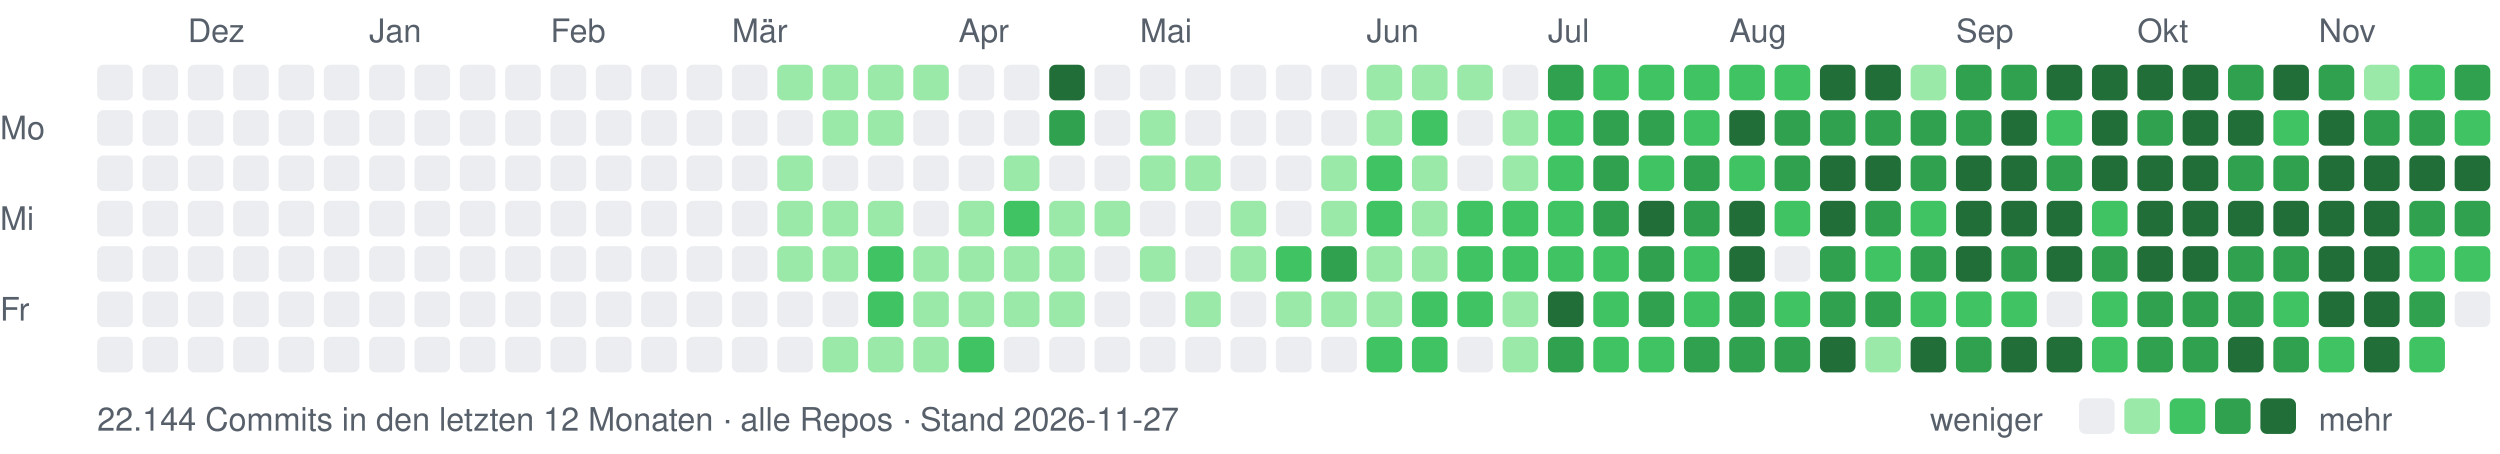
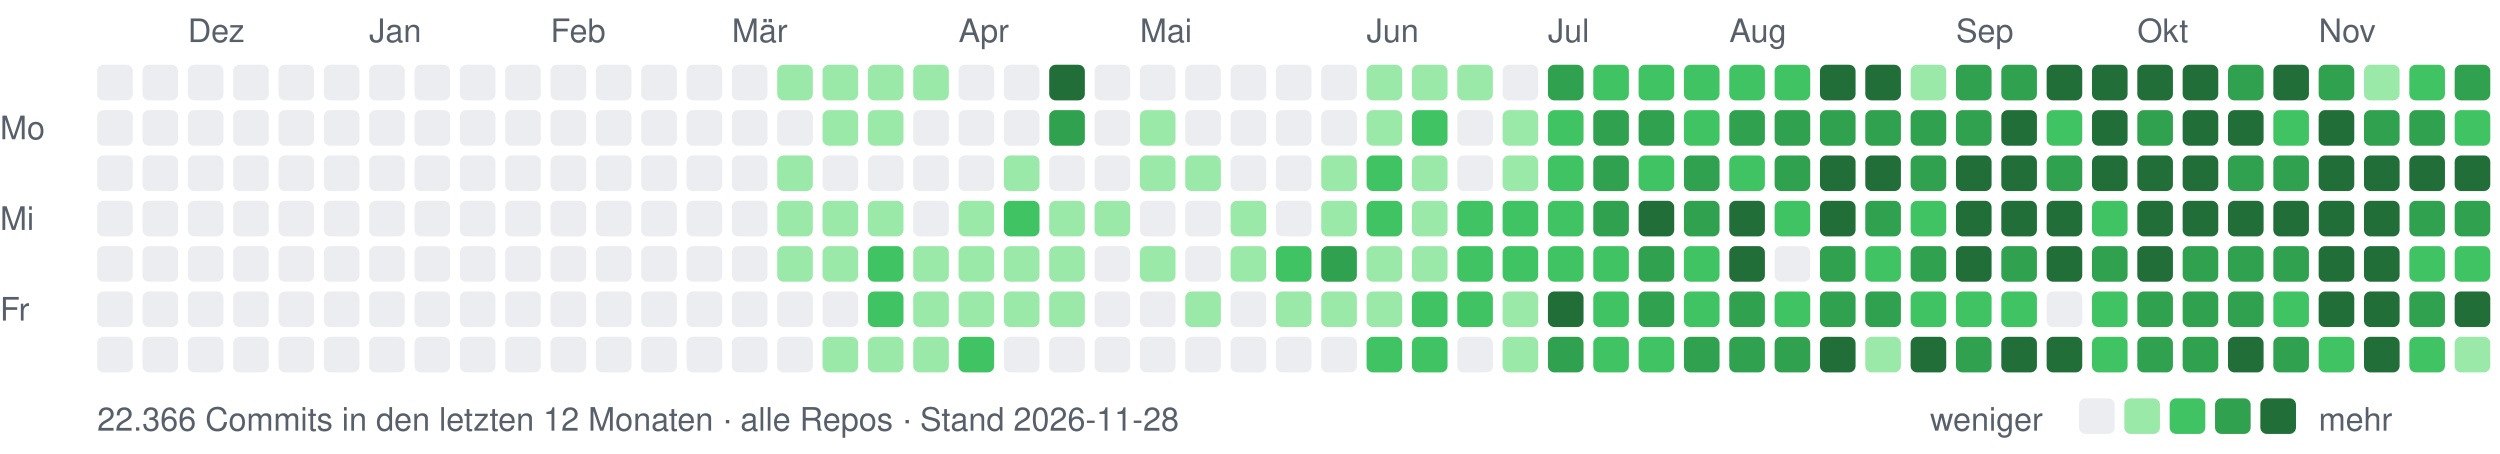
<svg xmlns="http://www.w3.org/2000/svg" viewBox="0 0 772 140" width="772" height="140">
  <g font-family="-apple-system,BlinkMacSystemFont,Segoe UI,Helvetica,Arial,sans-serif" font-size="10" fill="#57606a">
    <text x="58" y="13">Dez</text>
    <text x="114" y="13">Jan</text>
    <text x="170" y="13">Feb</text>
    <text x="226" y="13">Mär</text>
    <text x="296" y="13">Apr</text>
    <text x="352" y="13">Mai</text>
    <text x="422" y="13">Jun</text>
    <text x="478" y="13">Jul</text>
    <text x="534" y="13">Aug</text>
    <text x="604" y="13">Sep</text>
    <text x="660" y="13">Okt</text>
    <text x="716" y="13">Nov</text>
    <text x="0" y="43">Mo</text>
    <text x="0" y="71">Mi</text>
    <text x="0" y="99">Fr</text>
    <rect x="30" y="20" width="11" height="11" rx="2" fill="#ebedf0" />
    <rect x="30" y="34" width="11" height="11" rx="2" fill="#ebedf0" />
    <rect x="30" y="48" width="11" height="11" rx="2" fill="#ebedf0" />
    <rect x="30" y="62" width="11" height="11" rx="2" fill="#ebedf0" />
    <rect x="30" y="76" width="11" height="11" rx="2" fill="#ebedf0" />
    <rect x="30" y="90" width="11" height="11" rx="2" fill="#ebedf0" />
    <rect x="30" y="104" width="11" height="11" rx="2" fill="#ebedf0" />
    <rect x="44" y="20" width="11" height="11" rx="2" fill="#ebedf0" />
    <rect x="44" y="34" width="11" height="11" rx="2" fill="#ebedf0" />
    <rect x="44" y="48" width="11" height="11" rx="2" fill="#ebedf0" />
    <rect x="44" y="62" width="11" height="11" rx="2" fill="#ebedf0" />
    <rect x="44" y="76" width="11" height="11" rx="2" fill="#ebedf0" />
    <rect x="44" y="90" width="11" height="11" rx="2" fill="#ebedf0" />
    <rect x="44" y="104" width="11" height="11" rx="2" fill="#ebedf0" />
    <rect x="58" y="20" width="11" height="11" rx="2" fill="#ebedf0" />
    <rect x="58" y="34" width="11" height="11" rx="2" fill="#ebedf0" />
    <rect x="58" y="48" width="11" height="11" rx="2" fill="#ebedf0" />
    <rect x="58" y="62" width="11" height="11" rx="2" fill="#ebedf0" />
    <rect x="58" y="76" width="11" height="11" rx="2" fill="#ebedf0" />
    <rect x="58" y="90" width="11" height="11" rx="2" fill="#ebedf0" />
    <rect x="58" y="104" width="11" height="11" rx="2" fill="#ebedf0" />
    <rect x="72" y="20" width="11" height="11" rx="2" fill="#ebedf0" />
    <rect x="72" y="34" width="11" height="11" rx="2" fill="#ebedf0" />
    <rect x="72" y="48" width="11" height="11" rx="2" fill="#ebedf0" />
    <rect x="72" y="62" width="11" height="11" rx="2" fill="#ebedf0" />
    <rect x="72" y="76" width="11" height="11" rx="2" fill="#ebedf0" />
    <rect x="72" y="90" width="11" height="11" rx="2" fill="#ebedf0" />
    <rect x="72" y="104" width="11" height="11" rx="2" fill="#ebedf0" />
    <rect x="86" y="20" width="11" height="11" rx="2" fill="#ebedf0" />
    <rect x="86" y="34" width="11" height="11" rx="2" fill="#ebedf0" />
    <rect x="86" y="48" width="11" height="11" rx="2" fill="#ebedf0" />
    <rect x="86" y="62" width="11" height="11" rx="2" fill="#ebedf0" />
    <rect x="86" y="76" width="11" height="11" rx="2" fill="#ebedf0" />
    <rect x="86" y="90" width="11" height="11" rx="2" fill="#ebedf0" />
    <rect x="86" y="104" width="11" height="11" rx="2" fill="#ebedf0" />
    <rect x="100" y="20" width="11" height="11" rx="2" fill="#ebedf0" />
    <rect x="100" y="34" width="11" height="11" rx="2" fill="#ebedf0" />
    <rect x="100" y="48" width="11" height="11" rx="2" fill="#ebedf0" />
    <rect x="100" y="62" width="11" height="11" rx="2" fill="#ebedf0" />
    <rect x="100" y="76" width="11" height="11" rx="2" fill="#ebedf0" />
    <rect x="100" y="90" width="11" height="11" rx="2" fill="#ebedf0" />
    <rect x="100" y="104" width="11" height="11" rx="2" fill="#ebedf0" />
    <rect x="114" y="20" width="11" height="11" rx="2" fill="#ebedf0" />
    <rect x="114" y="34" width="11" height="11" rx="2" fill="#ebedf0" />
    <rect x="114" y="48" width="11" height="11" rx="2" fill="#ebedf0" />
    <rect x="114" y="62" width="11" height="11" rx="2" fill="#ebedf0" />
    <rect x="114" y="76" width="11" height="11" rx="2" fill="#ebedf0" />
    <rect x="114" y="90" width="11" height="11" rx="2" fill="#ebedf0" />
    <rect x="114" y="104" width="11" height="11" rx="2" fill="#ebedf0" />
    <rect x="128" y="20" width="11" height="11" rx="2" fill="#ebedf0" />
    <rect x="128" y="34" width="11" height="11" rx="2" fill="#ebedf0" />
    <rect x="128" y="48" width="11" height="11" rx="2" fill="#ebedf0" />
    <rect x="128" y="62" width="11" height="11" rx="2" fill="#ebedf0" />
    <rect x="128" y="76" width="11" height="11" rx="2" fill="#ebedf0" />
    <rect x="128" y="90" width="11" height="11" rx="2" fill="#ebedf0" />
    <rect x="128" y="104" width="11" height="11" rx="2" fill="#ebedf0" />
    <rect x="142" y="20" width="11" height="11" rx="2" fill="#ebedf0" />
    <rect x="142" y="34" width="11" height="11" rx="2" fill="#ebedf0" />
    <rect x="142" y="48" width="11" height="11" rx="2" fill="#ebedf0" />
    <rect x="142" y="62" width="11" height="11" rx="2" fill="#ebedf0" />
    <rect x="142" y="76" width="11" height="11" rx="2" fill="#ebedf0" />
    <rect x="142" y="90" width="11" height="11" rx="2" fill="#ebedf0" />
    <rect x="142" y="104" width="11" height="11" rx="2" fill="#ebedf0" />
    <rect x="156" y="20" width="11" height="11" rx="2" fill="#ebedf0" />
    <rect x="156" y="34" width="11" height="11" rx="2" fill="#ebedf0" />
    <rect x="156" y="48" width="11" height="11" rx="2" fill="#ebedf0" />
    <rect x="156" y="62" width="11" height="11" rx="2" fill="#ebedf0" />
    <rect x="156" y="76" width="11" height="11" rx="2" fill="#ebedf0" />
    <rect x="156" y="90" width="11" height="11" rx="2" fill="#ebedf0" />
    <rect x="156" y="104" width="11" height="11" rx="2" fill="#ebedf0" />
    <rect x="170" y="20" width="11" height="11" rx="2" fill="#ebedf0" />
    <rect x="170" y="34" width="11" height="11" rx="2" fill="#ebedf0" />
    <rect x="170" y="48" width="11" height="11" rx="2" fill="#ebedf0" />
    <rect x="170" y="62" width="11" height="11" rx="2" fill="#ebedf0" />
    <rect x="170" y="76" width="11" height="11" rx="2" fill="#ebedf0" />
    <rect x="170" y="90" width="11" height="11" rx="2" fill="#ebedf0" />
    <rect x="170" y="104" width="11" height="11" rx="2" fill="#ebedf0" />
    <rect x="184" y="20" width="11" height="11" rx="2" fill="#ebedf0" />
    <rect x="184" y="34" width="11" height="11" rx="2" fill="#ebedf0" />
    <rect x="184" y="48" width="11" height="11" rx="2" fill="#ebedf0" />
    <rect x="184" y="62" width="11" height="11" rx="2" fill="#ebedf0" />
    <rect x="184" y="76" width="11" height="11" rx="2" fill="#ebedf0" />
    <rect x="184" y="90" width="11" height="11" rx="2" fill="#ebedf0" />
    <rect x="184" y="104" width="11" height="11" rx="2" fill="#ebedf0" />
    <rect x="198" y="20" width="11" height="11" rx="2" fill="#ebedf0" />
    <rect x="198" y="34" width="11" height="11" rx="2" fill="#ebedf0" />
    <rect x="198" y="48" width="11" height="11" rx="2" fill="#ebedf0" />
    <rect x="198" y="62" width="11" height="11" rx="2" fill="#ebedf0" />
    <rect x="198" y="76" width="11" height="11" rx="2" fill="#ebedf0" />
    <rect x="198" y="90" width="11" height="11" rx="2" fill="#ebedf0" />
    <rect x="198" y="104" width="11" height="11" rx="2" fill="#ebedf0" />
    <rect x="212" y="20" width="11" height="11" rx="2" fill="#ebedf0" />
    <rect x="212" y="34" width="11" height="11" rx="2" fill="#ebedf0" />
    <rect x="212" y="48" width="11" height="11" rx="2" fill="#ebedf0" />
    <rect x="212" y="62" width="11" height="11" rx="2" fill="#ebedf0" />
    <rect x="212" y="76" width="11" height="11" rx="2" fill="#ebedf0" />
    <rect x="212" y="90" width="11" height="11" rx="2" fill="#ebedf0" />
    <rect x="212" y="104" width="11" height="11" rx="2" fill="#ebedf0" />
    <rect x="226" y="20" width="11" height="11" rx="2" fill="#ebedf0" />
    <rect x="226" y="34" width="11" height="11" rx="2" fill="#ebedf0" />
    <rect x="226" y="48" width="11" height="11" rx="2" fill="#ebedf0" />
    <rect x="226" y="62" width="11" height="11" rx="2" fill="#ebedf0" />
    <rect x="226" y="76" width="11" height="11" rx="2" fill="#ebedf0" />
    <rect x="226" y="90" width="11" height="11" rx="2" fill="#ebedf0" />
    <rect x="226" y="104" width="11" height="11" rx="2" fill="#ebedf0" />
    <rect x="240" y="20" width="11" height="11" rx="2" fill="#9be9a8" />
    <rect x="240" y="34" width="11" height="11" rx="2" fill="#ebedf0" />
    <rect x="240" y="48" width="11" height="11" rx="2" fill="#9be9a8" />
    <rect x="240" y="62" width="11" height="11" rx="2" fill="#9be9a8" />
    <rect x="240" y="76" width="11" height="11" rx="2" fill="#9be9a8" />
    <rect x="240" y="90" width="11" height="11" rx="2" fill="#ebedf0" />
    <rect x="240" y="104" width="11" height="11" rx="2" fill="#ebedf0" />
    <rect x="254" y="20" width="11" height="11" rx="2" fill="#9be9a8" />
    <rect x="254" y="34" width="11" height="11" rx="2" fill="#9be9a8" />
    <rect x="254" y="48" width="11" height="11" rx="2" fill="#ebedf0" />
    <rect x="254" y="62" width="11" height="11" rx="2" fill="#9be9a8" />
    <rect x="254" y="76" width="11" height="11" rx="2" fill="#9be9a8" />
    <rect x="254" y="90" width="11" height="11" rx="2" fill="#ebedf0" />
    <rect x="254" y="104" width="11" height="11" rx="2" fill="#9be9a8" />
    <rect x="268" y="20" width="11" height="11" rx="2" fill="#9be9a8" />
    <rect x="268" y="34" width="11" height="11" rx="2" fill="#9be9a8" />
    <rect x="268" y="48" width="11" height="11" rx="2" fill="#ebedf0" />
    <rect x="268" y="62" width="11" height="11" rx="2" fill="#9be9a8" />
    <rect x="268" y="76" width="11" height="11" rx="2" fill="#40c463" />
    <rect x="268" y="90" width="11" height="11" rx="2" fill="#40c463" />
    <rect x="268" y="104" width="11" height="11" rx="2" fill="#9be9a8" />
    <rect x="282" y="20" width="11" height="11" rx="2" fill="#9be9a8" />
    <rect x="282" y="34" width="11" height="11" rx="2" fill="#ebedf0" />
    <rect x="282" y="48" width="11" height="11" rx="2" fill="#ebedf0" />
    <rect x="282" y="62" width="11" height="11" rx="2" fill="#ebedf0" />
    <rect x="282" y="76" width="11" height="11" rx="2" fill="#9be9a8" />
    <rect x="282" y="90" width="11" height="11" rx="2" fill="#9be9a8" />
    <rect x="282" y="104" width="11" height="11" rx="2" fill="#9be9a8" />
    <rect x="296" y="20" width="11" height="11" rx="2" fill="#ebedf0" />
    <rect x="296" y="34" width="11" height="11" rx="2" fill="#ebedf0" />
    <rect x="296" y="48" width="11" height="11" rx="2" fill="#ebedf0" />
    <rect x="296" y="62" width="11" height="11" rx="2" fill="#9be9a8" />
    <rect x="296" y="76" width="11" height="11" rx="2" fill="#9be9a8" />
    <rect x="296" y="90" width="11" height="11" rx="2" fill="#9be9a8" />
    <rect x="296" y="104" width="11" height="11" rx="2" fill="#40c463" />
    <rect x="310" y="20" width="11" height="11" rx="2" fill="#ebedf0" />
    <rect x="310" y="34" width="11" height="11" rx="2" fill="#ebedf0" />
    <rect x="310" y="48" width="11" height="11" rx="2" fill="#9be9a8" />
    <rect x="310" y="62" width="11" height="11" rx="2" fill="#40c463" />
    <rect x="310" y="76" width="11" height="11" rx="2" fill="#9be9a8" />
    <rect x="310" y="90" width="11" height="11" rx="2" fill="#9be9a8" />
    <rect x="310" y="104" width="11" height="11" rx="2" fill="#ebedf0" />
    <rect x="324" y="20" width="11" height="11" rx="2" fill="#216e39" />
    <rect x="324" y="34" width="11" height="11" rx="2" fill="#30a14e" />
    <rect x="324" y="48" width="11" height="11" rx="2" fill="#ebedf0" />
    <rect x="324" y="62" width="11" height="11" rx="2" fill="#9be9a8" />
    <rect x="324" y="76" width="11" height="11" rx="2" fill="#9be9a8" />
    <rect x="324" y="90" width="11" height="11" rx="2" fill="#9be9a8" />
    <rect x="324" y="104" width="11" height="11" rx="2" fill="#ebedf0" />
    <rect x="338" y="20" width="11" height="11" rx="2" fill="#ebedf0" />
    <rect x="338" y="34" width="11" height="11" rx="2" fill="#ebedf0" />
    <rect x="338" y="48" width="11" height="11" rx="2" fill="#ebedf0" />
    <rect x="338" y="62" width="11" height="11" rx="2" fill="#9be9a8" />
    <rect x="338" y="76" width="11" height="11" rx="2" fill="#ebedf0" />
    <rect x="338" y="90" width="11" height="11" rx="2" fill="#ebedf0" />
    <rect x="338" y="104" width="11" height="11" rx="2" fill="#ebedf0" />
    <rect x="352" y="20" width="11" height="11" rx="2" fill="#ebedf0" />
    <rect x="352" y="34" width="11" height="11" rx="2" fill="#9be9a8" />
    <rect x="352" y="48" width="11" height="11" rx="2" fill="#9be9a8" />
    <rect x="352" y="62" width="11" height="11" rx="2" fill="#ebedf0" />
    <rect x="352" y="76" width="11" height="11" rx="2" fill="#9be9a8" />
    <rect x="352" y="90" width="11" height="11" rx="2" fill="#ebedf0" />
    <rect x="352" y="104" width="11" height="11" rx="2" fill="#ebedf0" />
    <rect x="366" y="20" width="11" height="11" rx="2" fill="#ebedf0" />
    <rect x="366" y="34" width="11" height="11" rx="2" fill="#ebedf0" />
    <rect x="366" y="48" width="11" height="11" rx="2" fill="#9be9a8" />
    <rect x="366" y="62" width="11" height="11" rx="2" fill="#ebedf0" />
    <rect x="366" y="76" width="11" height="11" rx="2" fill="#ebedf0" />
    <rect x="366" y="90" width="11" height="11" rx="2" fill="#9be9a8" />
    <rect x="366" y="104" width="11" height="11" rx="2" fill="#ebedf0" />
    <rect x="380" y="20" width="11" height="11" rx="2" fill="#ebedf0" />
    <rect x="380" y="34" width="11" height="11" rx="2" fill="#ebedf0" />
    <rect x="380" y="48" width="11" height="11" rx="2" fill="#ebedf0" />
    <rect x="380" y="62" width="11" height="11" rx="2" fill="#9be9a8" />
    <rect x="380" y="76" width="11" height="11" rx="2" fill="#9be9a8" />
    <rect x="380" y="90" width="11" height="11" rx="2" fill="#ebedf0" />
    <rect x="380" y="104" width="11" height="11" rx="2" fill="#ebedf0" />
    <rect x="394" y="20" width="11" height="11" rx="2" fill="#ebedf0" />
    <rect x="394" y="34" width="11" height="11" rx="2" fill="#ebedf0" />
    <rect x="394" y="48" width="11" height="11" rx="2" fill="#ebedf0" />
    <rect x="394" y="62" width="11" height="11" rx="2" fill="#ebedf0" />
    <rect x="394" y="76" width="11" height="11" rx="2" fill="#40c463" />
    <rect x="394" y="90" width="11" height="11" rx="2" fill="#9be9a8" />
    <rect x="394" y="104" width="11" height="11" rx="2" fill="#ebedf0" />
    <rect x="408" y="20" width="11" height="11" rx="2" fill="#ebedf0" />
    <rect x="408" y="34" width="11" height="11" rx="2" fill="#ebedf0" />
    <rect x="408" y="48" width="11" height="11" rx="2" fill="#9be9a8" />
    <rect x="408" y="62" width="11" height="11" rx="2" fill="#9be9a8" />
    <rect x="408" y="76" width="11" height="11" rx="2" fill="#30a14e" />
    <rect x="408" y="90" width="11" height="11" rx="2" fill="#9be9a8" />
    <rect x="408" y="104" width="11" height="11" rx="2" fill="#ebedf0" />
    <rect x="422" y="20" width="11" height="11" rx="2" fill="#9be9a8" />
    <rect x="422" y="34" width="11" height="11" rx="2" fill="#9be9a8" />
    <rect x="422" y="48" width="11" height="11" rx="2" fill="#40c463" />
    <rect x="422" y="62" width="11" height="11" rx="2" fill="#40c463" />
    <rect x="422" y="76" width="11" height="11" rx="2" fill="#9be9a8" />
    <rect x="422" y="90" width="11" height="11" rx="2" fill="#9be9a8" />
    <rect x="422" y="104" width="11" height="11" rx="2" fill="#40c463" />
    <rect x="436" y="20" width="11" height="11" rx="2" fill="#9be9a8" />
    <rect x="436" y="34" width="11" height="11" rx="2" fill="#40c463" />
    <rect x="436" y="48" width="11" height="11" rx="2" fill="#9be9a8" />
    <rect x="436" y="62" width="11" height="11" rx="2" fill="#9be9a8" />
    <rect x="436" y="76" width="11" height="11" rx="2" fill="#9be9a8" />
    <rect x="436" y="90" width="11" height="11" rx="2" fill="#40c463" />
    <rect x="436" y="104" width="11" height="11" rx="2" fill="#40c463" />
    <rect x="450" y="20" width="11" height="11" rx="2" fill="#9be9a8" />
    <rect x="450" y="34" width="11" height="11" rx="2" fill="#ebedf0" />
    <rect x="450" y="48" width="11" height="11" rx="2" fill="#ebedf0" />
    <rect x="450" y="62" width="11" height="11" rx="2" fill="#40c463" />
    <rect x="450" y="76" width="11" height="11" rx="2" fill="#40c463" />
    <rect x="450" y="90" width="11" height="11" rx="2" fill="#40c463" />
    <rect x="450" y="104" width="11" height="11" rx="2" fill="#ebedf0" />
    <rect x="464" y="20" width="11" height="11" rx="2" fill="#ebedf0" />
    <rect x="464" y="34" width="11" height="11" rx="2" fill="#9be9a8" />
    <rect x="464" y="48" width="11" height="11" rx="2" fill="#9be9a8" />
    <rect x="464" y="62" width="11" height="11" rx="2" fill="#40c463" />
    <rect x="464" y="76" width="11" height="11" rx="2" fill="#40c463" />
    <rect x="464" y="90" width="11" height="11" rx="2" fill="#9be9a8" />
    <rect x="464" y="104" width="11" height="11" rx="2" fill="#9be9a8" />
    <rect x="478" y="20" width="11" height="11" rx="2" fill="#30a14e" />
    <rect x="478" y="34" width="11" height="11" rx="2" fill="#40c463" />
    <rect x="478" y="48" width="11" height="11" rx="2" fill="#40c463" />
    <rect x="478" y="62" width="11" height="11" rx="2" fill="#40c463" />
    <rect x="478" y="76" width="11" height="11" rx="2" fill="#40c463" />
    <rect x="478" y="90" width="11" height="11" rx="2" fill="#216e39" />
    <rect x="478" y="104" width="11" height="11" rx="2" fill="#30a14e" />
    <rect x="492" y="20" width="11" height="11" rx="2" fill="#40c463" />
    <rect x="492" y="34" width="11" height="11" rx="2" fill="#30a14e" />
    <rect x="492" y="48" width="11" height="11" rx="2" fill="#30a14e" />
    <rect x="492" y="62" width="11" height="11" rx="2" fill="#30a14e" />
    <rect x="492" y="76" width="11" height="11" rx="2" fill="#40c463" />
    <rect x="492" y="90" width="11" height="11" rx="2" fill="#40c463" />
    <rect x="492" y="104" width="11" height="11" rx="2" fill="#40c463" />
    <rect x="506" y="20" width="11" height="11" rx="2" fill="#40c463" />
    <rect x="506" y="34" width="11" height="11" rx="2" fill="#30a14e" />
    <rect x="506" y="48" width="11" height="11" rx="2" fill="#40c463" />
    <rect x="506" y="62" width="11" height="11" rx="2" fill="#216e39" />
    <rect x="506" y="76" width="11" height="11" rx="2" fill="#30a14e" />
    <rect x="506" y="90" width="11" height="11" rx="2" fill="#30a14e" />
    <rect x="506" y="104" width="11" height="11" rx="2" fill="#40c463" />
    <rect x="520" y="20" width="11" height="11" rx="2" fill="#40c463" />
    <rect x="520" y="34" width="11" height="11" rx="2" fill="#40c463" />
    <rect x="520" y="48" width="11" height="11" rx="2" fill="#30a14e" />
    <rect x="520" y="62" width="11" height="11" rx="2" fill="#30a14e" />
    <rect x="520" y="76" width="11" height="11" rx="2" fill="#40c463" />
    <rect x="520" y="90" width="11" height="11" rx="2" fill="#40c463" />
    <rect x="520" y="104" width="11" height="11" rx="2" fill="#30a14e" />
    <rect x="534" y="20" width="11" height="11" rx="2" fill="#40c463" />
-     <rect x="534" y="34" width="11" height="11" rx="2" fill="#216e39" />
+     <rect x="534" y="34" width="11" height="11" rx="2" fill="#30a14e" />
    <rect x="534" y="48" width="11" height="11" rx="2" fill="#40c463" />
    <rect x="534" y="62" width="11" height="11" rx="2" fill="#216e39" />
    <rect x="534" y="76" width="11" height="11" rx="2" fill="#216e39" />
    <rect x="534" y="90" width="11" height="11" rx="2" fill="#30a14e" />
    <rect x="534" y="104" width="11" height="11" rx="2" fill="#30a14e" />
    <rect x="548" y="20" width="11" height="11" rx="2" fill="#40c463" />
    <rect x="548" y="34" width="11" height="11" rx="2" fill="#30a14e" />
    <rect x="548" y="48" width="11" height="11" rx="2" fill="#30a14e" />
    <rect x="548" y="62" width="11" height="11" rx="2" fill="#40c463" />
    <rect x="548" y="76" width="11" height="11" rx="2" fill="#ebedf0" />
    <rect x="548" y="90" width="11" height="11" rx="2" fill="#40c463" />
    <rect x="548" y="104" width="11" height="11" rx="2" fill="#30a14e" />
    <rect x="562" y="20" width="11" height="11" rx="2" fill="#216e39" />
    <rect x="562" y="34" width="11" height="11" rx="2" fill="#30a14e" />
    <rect x="562" y="48" width="11" height="11" rx="2" fill="#216e39" />
    <rect x="562" y="62" width="11" height="11" rx="2" fill="#216e39" />
    <rect x="562" y="76" width="11" height="11" rx="2" fill="#30a14e" />
    <rect x="562" y="90" width="11" height="11" rx="2" fill="#30a14e" />
    <rect x="562" y="104" width="11" height="11" rx="2" fill="#216e39" />
    <rect x="576" y="20" width="11" height="11" rx="2" fill="#216e39" />
    <rect x="576" y="34" width="11" height="11" rx="2" fill="#30a14e" />
    <rect x="576" y="48" width="11" height="11" rx="2" fill="#216e39" />
    <rect x="576" y="62" width="11" height="11" rx="2" fill="#30a14e" />
    <rect x="576" y="76" width="11" height="11" rx="2" fill="#40c463" />
    <rect x="576" y="90" width="11" height="11" rx="2" fill="#30a14e" />
    <rect x="576" y="104" width="11" height="11" rx="2" fill="#9be9a8" />
    <rect x="590" y="20" width="11" height="11" rx="2" fill="#9be9a8" />
    <rect x="590" y="34" width="11" height="11" rx="2" fill="#30a14e" />
    <rect x="590" y="48" width="11" height="11" rx="2" fill="#30a14e" />
    <rect x="590" y="62" width="11" height="11" rx="2" fill="#40c463" />
    <rect x="590" y="76" width="11" height="11" rx="2" fill="#30a14e" />
    <rect x="590" y="90" width="11" height="11" rx="2" fill="#40c463" />
    <rect x="590" y="104" width="11" height="11" rx="2" fill="#216e39" />
    <rect x="604" y="20" width="11" height="11" rx="2" fill="#30a14e" />
    <rect x="604" y="34" width="11" height="11" rx="2" fill="#30a14e" />
    <rect x="604" y="48" width="11" height="11" rx="2" fill="#216e39" />
    <rect x="604" y="62" width="11" height="11" rx="2" fill="#216e39" />
    <rect x="604" y="76" width="11" height="11" rx="2" fill="#216e39" />
    <rect x="604" y="90" width="11" height="11" rx="2" fill="#40c463" />
    <rect x="604" y="104" width="11" height="11" rx="2" fill="#30a14e" />
    <rect x="618" y="20" width="11" height="11" rx="2" fill="#30a14e" />
    <rect x="618" y="34" width="11" height="11" rx="2" fill="#216e39" />
    <rect x="618" y="48" width="11" height="11" rx="2" fill="#216e39" />
    <rect x="618" y="62" width="11" height="11" rx="2" fill="#216e39" />
    <rect x="618" y="76" width="11" height="11" rx="2" fill="#30a14e" />
    <rect x="618" y="90" width="11" height="11" rx="2" fill="#40c463" />
    <rect x="618" y="104" width="11" height="11" rx="2" fill="#216e39" />
    <rect x="632" y="20" width="11" height="11" rx="2" fill="#216e39" />
    <rect x="632" y="34" width="11" height="11" rx="2" fill="#40c463" />
    <rect x="632" y="48" width="11" height="11" rx="2" fill="#30a14e" />
    <rect x="632" y="62" width="11" height="11" rx="2" fill="#216e39" />
    <rect x="632" y="76" width="11" height="11" rx="2" fill="#216e39" />
    <rect x="632" y="90" width="11" height="11" rx="2" fill="#ebedf0" />
    <rect x="632" y="104" width="11" height="11" rx="2" fill="#216e39" />
    <rect x="646" y="20" width="11" height="11" rx="2" fill="#216e39" />
    <rect x="646" y="34" width="11" height="11" rx="2" fill="#216e39" />
    <rect x="646" y="48" width="11" height="11" rx="2" fill="#216e39" />
    <rect x="646" y="62" width="11" height="11" rx="2" fill="#40c463" />
    <rect x="646" y="76" width="11" height="11" rx="2" fill="#30a14e" />
    <rect x="646" y="90" width="11" height="11" rx="2" fill="#40c463" />
    <rect x="646" y="104" width="11" height="11" rx="2" fill="#40c463" />
    <rect x="660" y="20" width="11" height="11" rx="2" fill="#216e39" />
    <rect x="660" y="34" width="11" height="11" rx="2" fill="#30a14e" />
    <rect x="660" y="48" width="11" height="11" rx="2" fill="#216e39" />
    <rect x="660" y="62" width="11" height="11" rx="2" fill="#216e39" />
    <rect x="660" y="76" width="11" height="11" rx="2" fill="#216e39" />
    <rect x="660" y="90" width="11" height="11" rx="2" fill="#30a14e" />
    <rect x="660" y="104" width="11" height="11" rx="2" fill="#30a14e" />
    <rect x="674" y="20" width="11" height="11" rx="2" fill="#216e39" />
    <rect x="674" y="34" width="11" height="11" rx="2" fill="#216e39" />
    <rect x="674" y="48" width="11" height="11" rx="2" fill="#216e39" />
    <rect x="674" y="62" width="11" height="11" rx="2" fill="#216e39" />
-     <rect x="674" y="76" width="11" height="11" rx="2" fill="#216e39" />
+     <rect x="674" y="76" width="11" height="11" rx="2" fill="#30a14e" />
    <rect x="674" y="90" width="11" height="11" rx="2" fill="#30a14e" />
    <rect x="674" y="104" width="11" height="11" rx="2" fill="#30a14e" />
    <rect x="688" y="20" width="11" height="11" rx="2" fill="#30a14e" />
    <rect x="688" y="34" width="11" height="11" rx="2" fill="#216e39" />
    <rect x="688" y="48" width="11" height="11" rx="2" fill="#30a14e" />
    <rect x="688" y="62" width="11" height="11" rx="2" fill="#216e39" />
    <rect x="688" y="76" width="11" height="11" rx="2" fill="#30a14e" />
    <rect x="688" y="90" width="11" height="11" rx="2" fill="#30a14e" />
    <rect x="688" y="104" width="11" height="11" rx="2" fill="#216e39" />
    <rect x="702" y="20" width="11" height="11" rx="2" fill="#216e39" />
    <rect x="702" y="34" width="11" height="11" rx="2" fill="#40c463" />
    <rect x="702" y="48" width="11" height="11" rx="2" fill="#30a14e" />
    <rect x="702" y="62" width="11" height="11" rx="2" fill="#216e39" />
    <rect x="702" y="76" width="11" height="11" rx="2" fill="#30a14e" />
    <rect x="702" y="90" width="11" height="11" rx="2" fill="#40c463" />
    <rect x="702" y="104" width="11" height="11" rx="2" fill="#30a14e" />
    <rect x="716" y="20" width="11" height="11" rx="2" fill="#30a14e" />
    <rect x="716" y="34" width="11" height="11" rx="2" fill="#216e39" />
    <rect x="716" y="48" width="11" height="11" rx="2" fill="#216e39" />
    <rect x="716" y="62" width="11" height="11" rx="2" fill="#216e39" />
    <rect x="716" y="76" width="11" height="11" rx="2" fill="#216e39" />
    <rect x="716" y="90" width="11" height="11" rx="2" fill="#216e39" />
    <rect x="716" y="104" width="11" height="11" rx="2" fill="#40c463" />
    <rect x="730" y="20" width="11" height="11" rx="2" fill="#9be9a8" />
    <rect x="730" y="34" width="11" height="11" rx="2" fill="#30a14e" />
    <rect x="730" y="48" width="11" height="11" rx="2" fill="#216e39" />
    <rect x="730" y="62" width="11" height="11" rx="2" fill="#216e39" />
    <rect x="730" y="76" width="11" height="11" rx="2" fill="#216e39" />
    <rect x="730" y="90" width="11" height="11" rx="2" fill="#216e39" />
    <rect x="730" y="104" width="11" height="11" rx="2" fill="#216e39" />
    <rect x="744" y="20" width="11" height="11" rx="2" fill="#40c463" />
    <rect x="744" y="34" width="11" height="11" rx="2" fill="#30a14e" />
    <rect x="744" y="48" width="11" height="11" rx="2" fill="#216e39" />
    <rect x="744" y="62" width="11" height="11" rx="2" fill="#30a14e" />
    <rect x="744" y="76" width="11" height="11" rx="2" fill="#40c463" />
    <rect x="744" y="90" width="11" height="11" rx="2" fill="#30a14e" />
    <rect x="744" y="104" width="11" height="11" rx="2" fill="#40c463" />
    <rect x="758" y="20" width="11" height="11" rx="2" fill="#30a14e" />
    <rect x="758" y="34" width="11" height="11" rx="2" fill="#40c463" />
    <rect x="758" y="48" width="11" height="11" rx="2" fill="#216e39" />
    <rect x="758" y="62" width="11" height="11" rx="2" fill="#30a14e" />
    <rect x="758" y="76" width="11" height="11" rx="2" fill="#40c463" />
-     <rect x="758" y="90" width="11" height="11" rx="2" fill="#ebedf0" />
+     <rect x="758" y="90" width="11" height="11" rx="2" fill="#216e39" />
+     <rect x="758" y="104" width="11" height="11" rx="2" fill="#9be9a8" />
    <text x="596" y="133">weniger</text>
    <rect x="642" y="123" width="11" height="11" rx="2" fill="#ebedf0" />
    <rect x="656" y="123" width="11" height="11" rx="2" fill="#9be9a8" />
    <rect x="670" y="123" width="11" height="11" rx="2" fill="#40c463" />
    <rect x="684" y="123" width="11" height="11" rx="2" fill="#30a14e" />
    <rect x="698" y="123" width="11" height="11" rx="2" fill="#216e39" />
    <text x="716" y="133">mehr</text>
-     <text x="30" y="133">22.144 Commits in den letzten 12 Monaten · alle Repos · Stand 2026-11-27</text>
+     <text x="30" y="133">22.366 Commits in den letzten 12 Monaten · alle Repos · Stand 2026-11-28</text>
  </g>
</svg>
